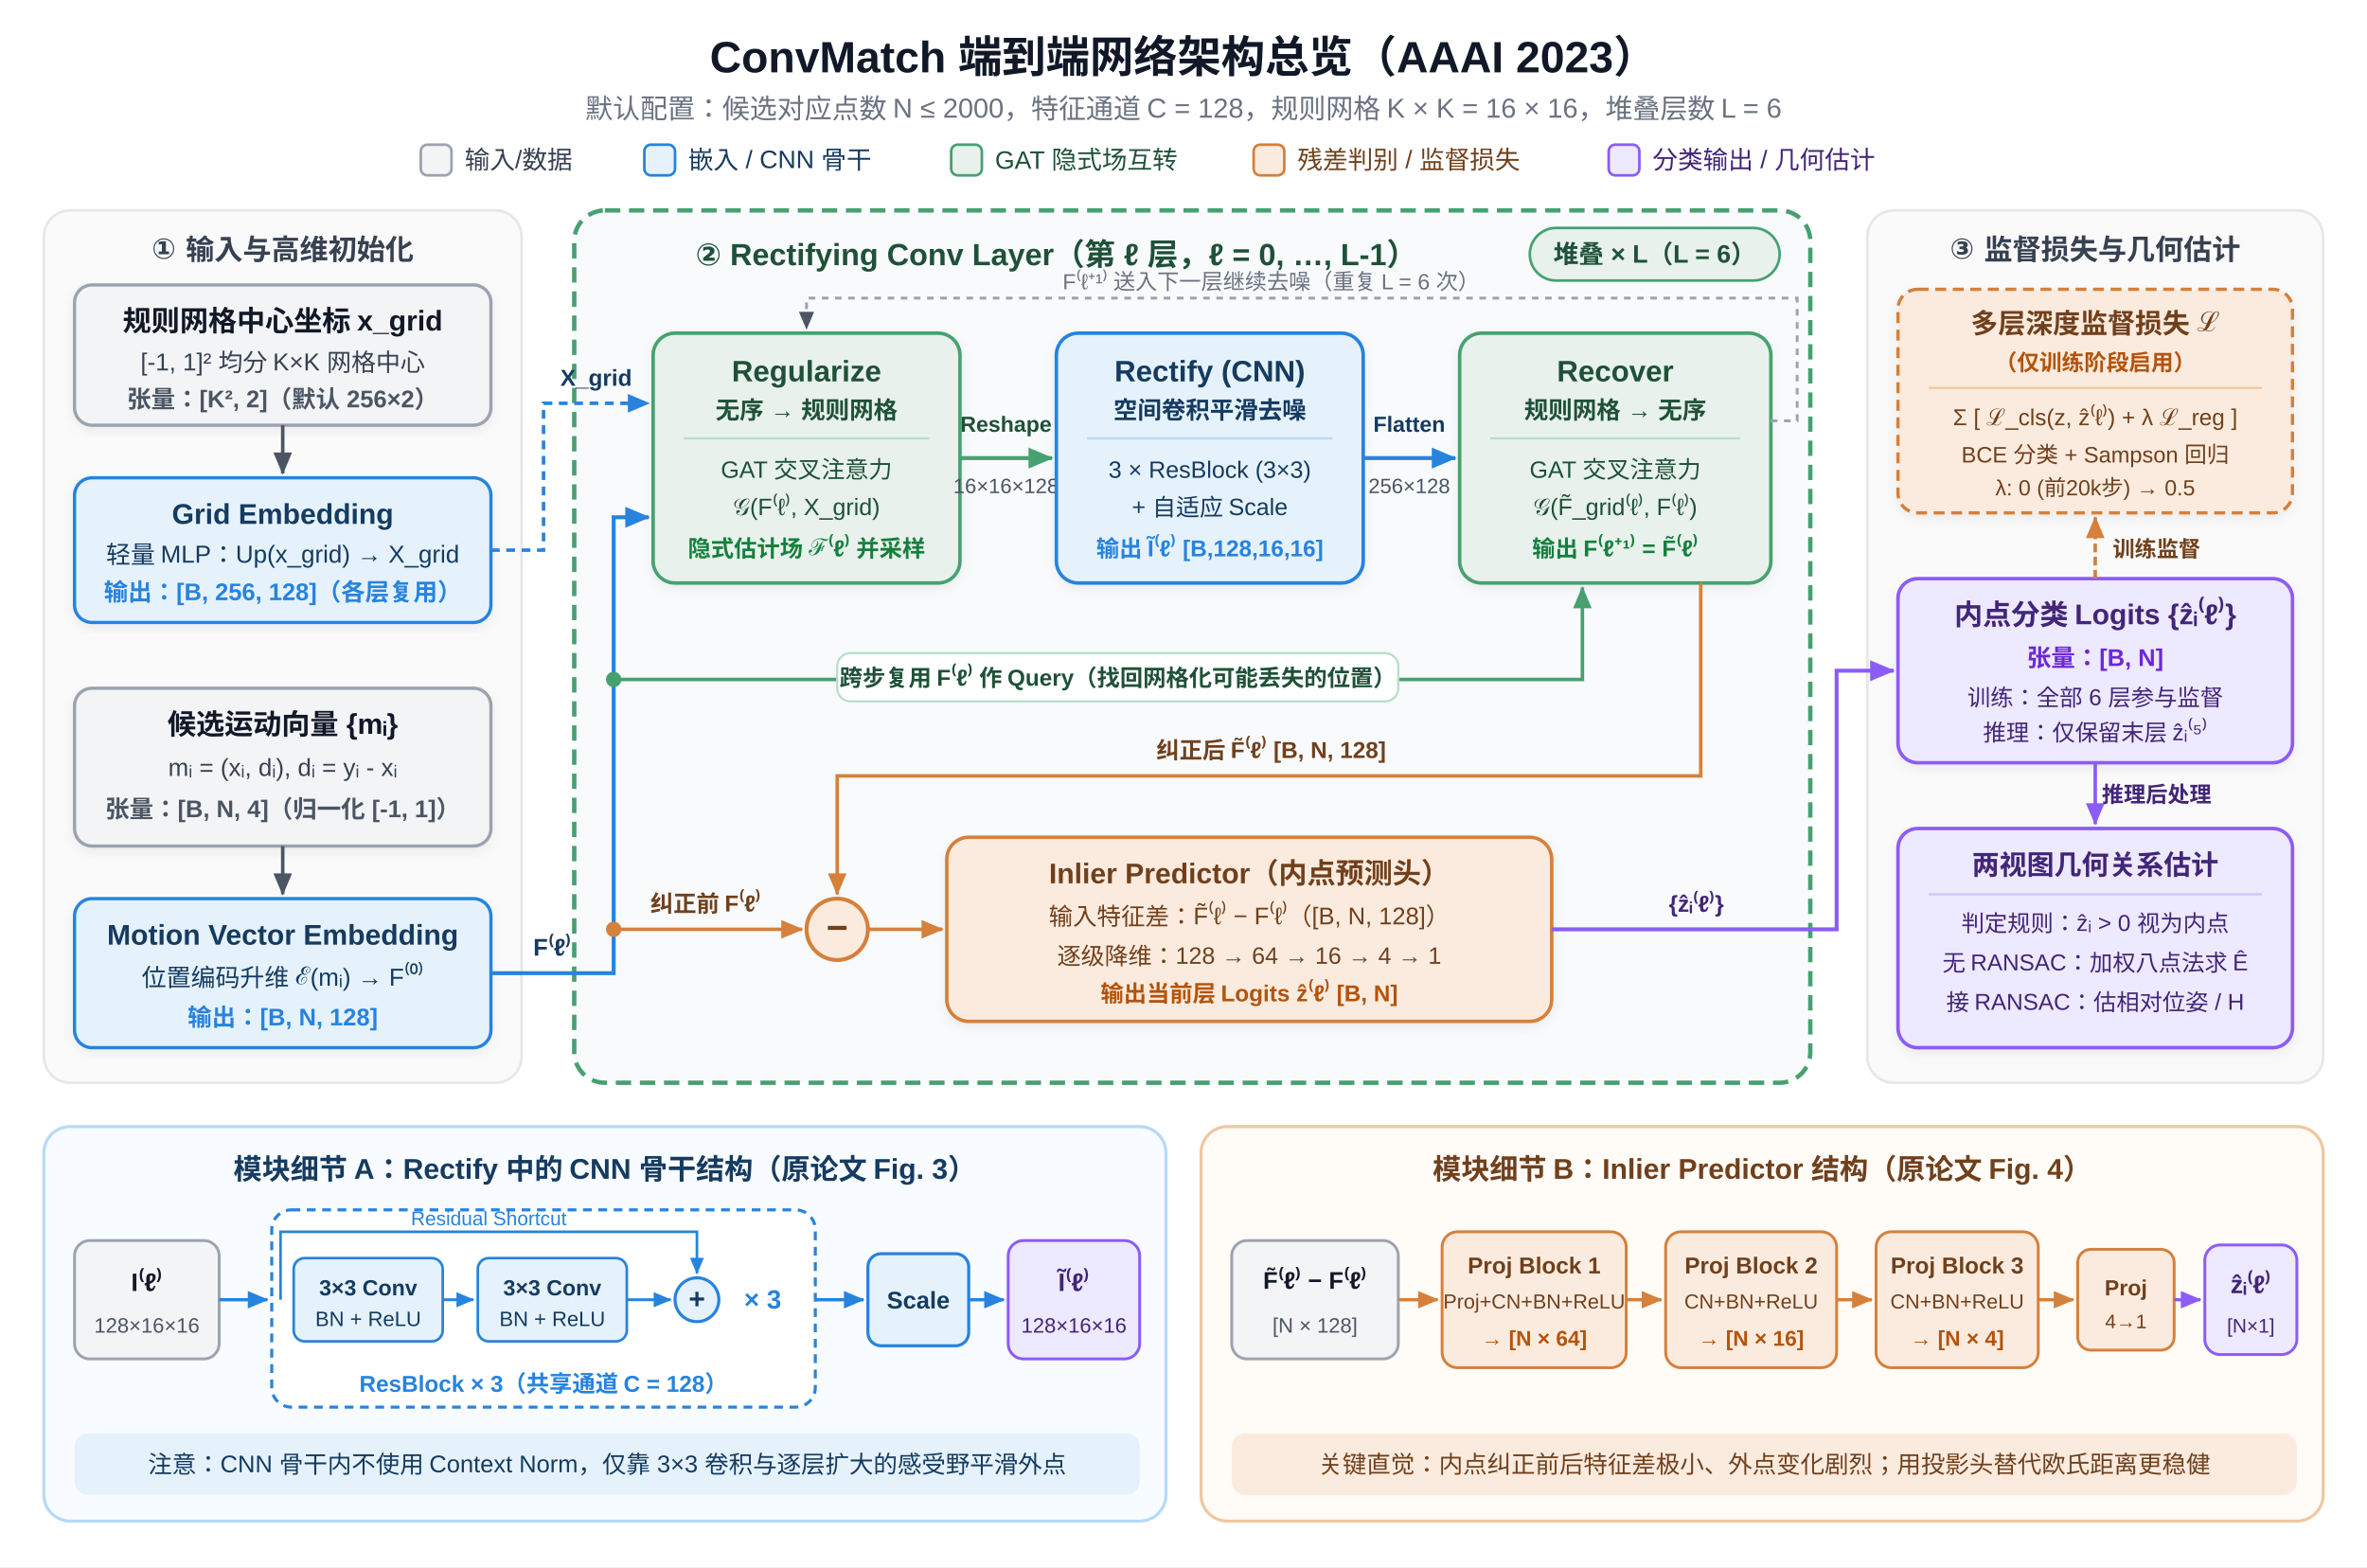
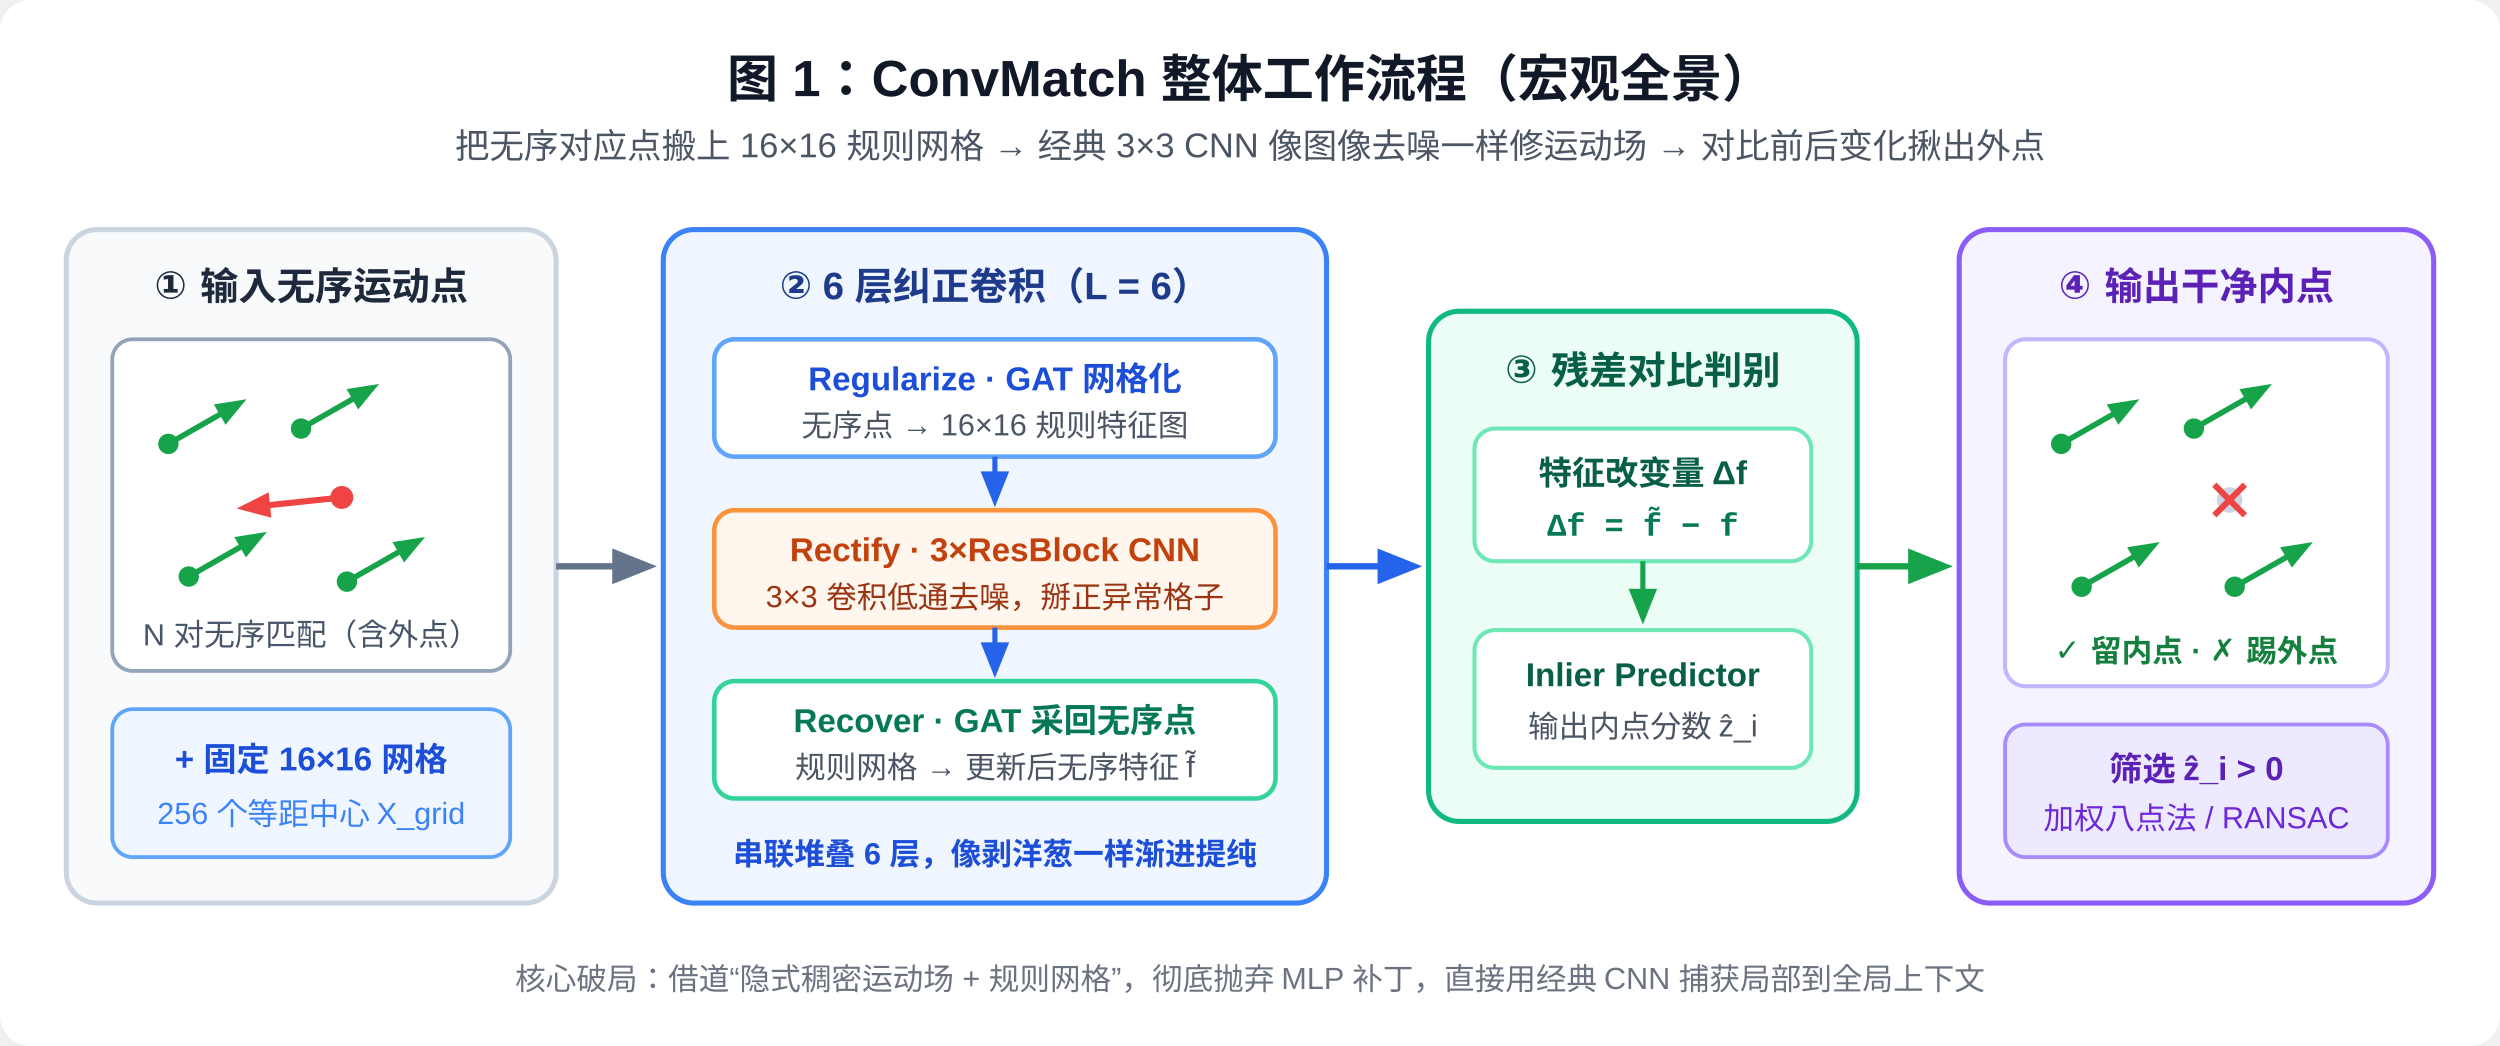
- <svg xmlns="http://www.w3.org/2000/svg" viewBox="0 0 1080 715" width="1080" height="715" style="background-color:#FFFFFF;font-family:'Microsoft YaHei','PingFang SC',Arial,sans-serif;">
+ <svg xmlns="http://www.w3.org/2000/svg" viewBox="0 0 980 410" width="980" height="410">
  <defs>
-     <marker id="arrow" viewBox="0 0 10 10" refX="8.5" refY="5" markerWidth="7" markerHeight="7" orient="auto-start-reverse">
-       <path d="M 0 1.2 L 9 5 L 0 8.8 z" fill="#4B5563" />
+     <style>
+       text { font-family: "Microsoft YaHei", "PingFang SC", "Noto Sans SC", Arial, sans-serif; }
+       .title { font-size: 20px; font-weight: 700; fill: #111827; }
+       .sub { font-size: 13.5px; fill: #4B5563; }
+       .h { font-size: 15px; font-weight: 700; }
+       .b { font-size: 13px; }
+       .s { font-size: 12px; }
+       .mono { font-family: Consolas, "Courier New", monospace; font-weight: 700; }
+     </style>
+     <marker id="arr-gray" viewBox="0 0 10 10" refX="8" refY="5" markerWidth="7" markerHeight="7" orient="auto-start-reverse">
+       <path d="M 0 1 L 10 5 L 0 9 z" fill="#64748B" />
    </marker>
-     <marker id="arrow-blue" viewBox="0 0 10 10" refX="8.5" refY="5" markerWidth="7" markerHeight="7" orient="auto-start-reverse">
-       <path d="M 0 1.2 L 9 5 L 0 8.8 z" fill="#2783DE" />
+     <marker id="arr-blue" viewBox="0 0 10 10" refX="8" refY="5" markerWidth="7" markerHeight="7" orient="auto-start-reverse">
+       <path d="M 0 1 L 10 5 L 0 9 z" fill="#2563EB" />
    </marker>
-     <marker id="arrow-green" viewBox="0 0 10 10" refX="8.5" refY="5" markerWidth="7" markerHeight="7" orient="auto-start-reverse">
-       <path d="M 0 1.2 L 9 5 L 0 8.8 z" fill="#46A171" />
+     <marker id="arr-green" viewBox="0 0 10 10" refX="8" refY="5" markerWidth="7" markerHeight="7" orient="auto-start-reverse">
+       <path d="M 0 1 L 10 5 L 0 9 z" fill="#16A34A" />
    </marker>
-     <marker id="arrow-orange" viewBox="0 0 10 10" refX="8.5" refY="5" markerWidth="7" markerHeight="7" orient="auto-start-reverse">
-       <path d="M 0 1.2 L 9 5 L 0 8.8 z" fill="#D5803B" />
+     <marker id="arr-orange" viewBox="0 0 10 10" refX="8" refY="5" markerWidth="7" markerHeight="7" orient="auto-start-reverse">
+       <path d="M 0 1 L 10 5 L 0 9 z" fill="#EA580C" />
    </marker>
-     <marker id="arrow-purple" viewBox="0 0 10 10" refX="8.5" refY="5" markerWidth="7" markerHeight="7" orient="auto-start-reverse">
-       <path d="M 0 1.2 L 9 5 L 0 8.8 z" fill="#8B5CF6" />
+     <marker id="arr-red" viewBox="0 0 10 10" refX="8" refY="5" markerWidth="7" markerHeight="7" orient="auto-start-reverse">
+       <path d="M 0 1 L 10 5 L 0 9 z" fill="#EF4444" />
    </marker>
-     <filter id="card-shadow" x="-4%" y="-4%" width="108%" height="112%">
-       <feDropShadow dx="0" dy="2" stdDeviation="2.5" flood-color="#111827" flood-opacity="0.06" />
-     </filter>
+     <marker id="arr-purple" viewBox="0 0 10 10" refX="8" refY="5" markerWidth="7" markerHeight="7" orient="auto-start-reverse">
+       <path d="M 0 1 L 10 5 L 0 9 z" fill="#7C3AED" />
+     </marker>
+     <marker id="arr-blue-sm" viewBox="0 0 10 10" refX="7.5" refY="5" markerWidth="5.5" markerHeight="5.5" orient="auto">
+       <path d="M 0 1.2 L 10 5 L 0 8.8 z" fill="#2563EB" />
+     </marker>
+     <marker id="arr-green-sm" viewBox="0 0 10 10" refX="7.5" refY="5" markerWidth="5.5" markerHeight="5.5" orient="auto">
+       <path d="M 0 1.2 L 10 5 L 0 8.8 z" fill="#16A34A" />
+     </marker>
+     <marker id="arr-red-sm" viewBox="0 0 10 10" refX="7.5" refY="5" markerWidth="5.5" markerHeight="5.5" orient="auto">
+       <path d="M 0 1.2 L 10 5 L 0 8.8 z" fill="#EF4444" />
+     </marker>
  </defs>
-   <rect x="0" y="0" width="1080" height="715" fill="#FFFFFF" />
-   <text x="540" y="33" text-anchor="middle" font-size="20" font-weight="700" fill="#111827">ConvMatch 端到端网络架构总览（AAAI 2023）</text>
-   <text x="540" y="54" text-anchor="middle" font-size="12.5" fill="#6B7280">默认配置：候选对应点数 N ≤ 2000，特征通道 C = 128，规则网格 K × K = 16 × 16，堆叠层数 L = 6</text>
-   <g transform="translate(192, 66)" font-size="11.5">
-     <rect x="0" y="0" width="14" height="14" rx="3" fill="#F3F4F6" stroke="#9CA3AF" stroke-width="1.2" />
-     <text x="20" y="11" fill="#374151">输入/数据</text>
-     <rect x="102" y="0" width="14" height="14" rx="3" fill="#E5F2FC" stroke="#2783DE" stroke-width="1.2" />
-     <text x="122" y="11" fill="#153B60">嵌入 / CNN 骨干</text>
-     <rect x="242" y="0" width="14" height="14" rx="3" fill="#E8F1EC" stroke="#46A171" stroke-width="1.2" />
-     <text x="262" y="11" fill="#1F5138">GAT 隐式场互转</text>
-     <rect x="380" y="0" width="14" height="14" rx="3" fill="#FBEBDE" stroke="#D5803B" stroke-width="1.2" />
-     <text x="400" y="11" fill="#70401C">残差判别 / 监督损失</text>
-     <rect x="542" y="0" width="14" height="14" rx="3" fill="#EDE9FE" stroke="#8B5CF6" stroke-width="1.2" />
-     <text x="562" y="11" fill="#422578">分类输出 / 几何估计</text>
-   </g>
-   <rect x="20" y="96" width="218" height="398" rx="12" fill="#FAFAFB" stroke="#E5E7EB" stroke-width="1.2" />
-   <text x="129" y="118" text-anchor="middle" font-size="13" font-weight="700" fill="#374151">① 输入与高维初始化</text>
-   <rect x="34" y="130" width="190" height="64" rx="8" fill="#F3F4F6" stroke="#9CA3AF" stroke-width="1.5" filter="url(#card-shadow)" />
-   <text x="129" y="151" text-anchor="middle" font-size="13" font-weight="700" fill="#111827">规则网格中心坐标 x_grid</text>
-   <text x="129" y="169" text-anchor="middle" font-size="11.2" fill="#374151">[-1, 1]² 均分 K×K 网格中心</text>
-   <text x="129" y="186" text-anchor="middle" font-size="11" font-weight="600" fill="#4B5563">张量：[K², 2]（默认 256×2）</text>
-   <line x1="129" y1="194" x2="129" y2="216" stroke="#4B5563" stroke-width="1.6" marker-end="url(#arrow)" />
-   <rect x="34" y="218" width="190" height="66" rx="8" fill="#E5F2FC" stroke="#2783DE" stroke-width="1.5" filter="url(#card-shadow)" />
-   <text x="129" y="239" text-anchor="middle" font-size="13" font-weight="700" fill="#153B60">Grid Embedding</text>
-   <text x="129" y="257" text-anchor="middle" font-size="11.2" fill="#153B60">轻量 MLP：Up(x_grid) → X_grid</text>
-   <text x="129" y="274" text-anchor="middle" font-size="11" font-weight="600" fill="#2783DE">输出：[B, 256, 128]（各层复用）</text>
-   <rect x="34" y="314" width="190" height="72" rx="8" fill="#F3F4F6" stroke="#9CA3AF" stroke-width="1.5" filter="url(#card-shadow)" />
-   <text x="129" y="335" text-anchor="middle" font-size="13" font-weight="700" fill="#111827">候选运动向量 {mᵢ}</text>
-   <text x="129" y="354" text-anchor="middle" font-size="11.2" fill="#374151">mᵢ = (xᵢ, dᵢ), dᵢ = yᵢ - xᵢ</text>
-   <text x="129" y="373" text-anchor="middle" font-size="11" font-weight="600" fill="#4B5563">张量：[B, N, 4]（归一化 [-1, 1]）</text>
-   <line x1="129" y1="386" x2="129" y2="408" stroke="#4B5563" stroke-width="1.6" marker-end="url(#arrow)" />
-   <rect x="34" y="410" width="190" height="68" rx="8" fill="#E5F2FC" stroke="#2783DE" stroke-width="1.5" filter="url(#card-shadow)" />
-   <text x="129" y="431" text-anchor="middle" font-size="13" font-weight="700" fill="#153B60">Motion Vector Embedding</text>
-   <text x="129" y="450" text-anchor="middle" font-size="11.2" fill="#153B60">位置编码升维 ℰ(mᵢ) → F⁽⁰⁾</text>
-   <text x="129" y="468" text-anchor="middle" font-size="11" font-weight="600" fill="#2783DE">输出：[B, N, 128]</text>
-   <rect x="262" y="96" width="564" height="398" rx="14" fill="#F8FAFC" stroke="#46A171" stroke-width="2" stroke-dasharray="7 4" />
-   <text x="482" y="121" text-anchor="middle" font-size="14" font-weight="700" fill="#1F5138">② Rectifying Conv Layer（第 ℓ 层，ℓ = 0, …, L-1）</text>
-   <rect x="698" y="104" width="114" height="24" rx="12" fill="#E8F1EC" stroke="#46A171" stroke-width="1.2" />
-   <text x="755" y="120" text-anchor="middle" font-size="11.5" font-weight="700" fill="#1F5138">堆叠 × L（L = 6）</text>
-   <rect x="298" y="152" width="140" height="114" rx="10" fill="#E8F1EC" stroke="#46A171" stroke-width="1.6" filter="url(#card-shadow)" />
-   <text x="368" y="174" text-anchor="middle" font-size="13.5" font-weight="700" fill="#1F5138">Regularize</text>
-   <text x="368" y="191" text-anchor="middle" font-size="11" font-weight="600" fill="#1F5138">无序 → 规则网格</text>
-   <line x1="312" y1="200" x2="424" y2="200" stroke="#B7DFC9" stroke-width="1" />
-   <text x="368" y="218" text-anchor="middle" font-size="10.8" fill="#1F5138">GAT 交叉注意力</text>
-   <text x="368" y="235" text-anchor="middle" font-size="10.8" fill="#1F5138">𝒢(F⁽ℓ⁾, X_grid)</text>
-   <text x="368" y="254" text-anchor="middle" font-size="10.5" font-weight="600" fill="#15803D">隐式估计场 ℱ⁽ℓ⁾ 并采样</text>
-   <line x1="438" y1="209" x2="480" y2="209" stroke="#46A171" stroke-width="1.8" marker-end="url(#arrow-green)" />
-   <text x="459" y="197" text-anchor="middle" font-size="10" font-weight="600" fill="#1F5138">Reshape</text>
-   <text x="459" y="225" text-anchor="middle" font-size="9.5" fill="#4B5563">16×16×128</text>
-   <rect x="482" y="152" width="140" height="114" rx="10" fill="#E5F2FC" stroke="#2783DE" stroke-width="1.6" filter="url(#card-shadow)" />
-   <text x="552" y="174" text-anchor="middle" font-size="13.5" font-weight="700" fill="#153B60">Rectify (CNN)</text>
-   <text x="552" y="191" text-anchor="middle" font-size="11" font-weight="600" fill="#153B60">空间卷积平滑去噪</text>
-   <line x1="496" y1="200" x2="608" y2="200" stroke="#B7D9F7" stroke-width="1" />
-   <text x="552" y="218" text-anchor="middle" font-size="10.8" fill="#153B60">3 × ResBlock (3×3)</text>
-   <text x="552" y="235" text-anchor="middle" font-size="10.8" fill="#153B60">+ 自适应 Scale</text>
-   <text x="552" y="254" text-anchor="middle" font-size="10.5" font-weight="600" fill="#2783DE">输出 Ĩ⁽ℓ⁾ [B,128,16,16]</text>
-   <line x1="622" y1="209" x2="664" y2="209" stroke="#2783DE" stroke-width="1.8" marker-end="url(#arrow-blue)" />
-   <text x="643" y="197" text-anchor="middle" font-size="10" font-weight="600" fill="#153B60">Flatten</text>
-   <text x="643" y="225" text-anchor="middle" font-size="9.5" fill="#4B5563">256×128</text>
-   <rect x="666" y="152" width="142" height="114" rx="10" fill="#E8F1EC" stroke="#46A171" stroke-width="1.6" filter="url(#card-shadow)" />
-   <text x="737" y="174" text-anchor="middle" font-size="13.5" font-weight="700" fill="#1F5138">Recover</text>
-   <text x="737" y="191" text-anchor="middle" font-size="11" font-weight="600" fill="#1F5138">规则网格 → 无序</text>
-   <line x1="680" y1="200" x2="794" y2="200" stroke="#B7DFC9" stroke-width="1" />
-   <text x="737" y="218" text-anchor="middle" font-size="10.8" fill="#1F5138">GAT 交叉注意力</text>
-   <text x="737" y="235" text-anchor="middle" font-size="10.8" fill="#1F5138">𝒢(F̃_grid⁽ℓ⁾, F⁽ℓ⁾)</text>
-   <text x="737" y="254" text-anchor="middle" font-size="10.5" font-weight="600" fill="#15803D">输出 F⁽ℓ⁺¹⁾ = F̃⁽ℓ⁾</text>
-   <path d="M 224 251 L 248 251 L 248 184 L 296 184" fill="none" stroke="#2783DE" stroke-width="1.6" stroke-dasharray="4 3" marker-end="url(#arrow-blue)" />
-   <text x="272" y="176" text-anchor="middle" font-size="10.5" font-weight="600" fill="#153B60">X_grid</text>
-   <path d="M 224 444 L 280 444 L 280 236 L 296 236" fill="none" stroke="#2783DE" stroke-width="1.8" marker-end="url(#arrow-blue)" />
-   <text x="252" y="436" text-anchor="middle" font-size="11" font-weight="700" fill="#153B60">F⁽ℓ⁾</text>
-   <circle cx="280" cy="310" r="3.5" fill="#46A171" />
-   <path d="M 280 310 L 722 310 L 722 268" fill="none" stroke="#46A171" stroke-width="1.6" marker-end="url(#arrow-green)" />
-   <rect x="382" y="298" width="256" height="22" rx="6" fill="#FFFFFF" stroke="#B7DFC9" stroke-width="1" />
-   <text x="510" y="313" text-anchor="middle" font-size="10.5" font-weight="600" fill="#1F5138">跨步复用 F⁽ℓ⁾ 作 Query（找回网格化可能丢失的位置）</text>
-   <circle cx="280" cy="424" r="3.5" fill="#D5803B" />
-   <path d="M 280 424 L 366 424" fill="none" stroke="#D5803B" stroke-width="1.6" marker-end="url(#arrow-orange)" />
-   <text x="322" y="416" text-anchor="middle" font-size="10.5" font-weight="600" fill="#70401C">纠正前 F⁽ℓ⁾</text>
-   <path d="M 776 266 L 776 354 L 382 354 L 382 408" fill="none" stroke="#D5803B" stroke-width="1.6" marker-end="url(#arrow-orange)" />
-   <text x="580" y="346" text-anchor="middle" font-size="10.5" font-weight="600" fill="#70401C">纠正后 F̃⁽ℓ⁾ [B, N, 128]</text>
-   <circle cx="382" cy="424" r="14" fill="#FBEBDE" stroke="#D5803B" stroke-width="1.8" />
-   <text x="382" y="429" text-anchor="middle" font-size="17" font-weight="700" fill="#70401C">−</text>
-   <line x1="396" y1="424" x2="430" y2="424" stroke="#D5803B" stroke-width="1.6" marker-end="url(#arrow-orange)" />
-   <rect x="432" y="382" width="276" height="84" rx="10" fill="#FBEBDE" stroke="#D5803B" stroke-width="1.6" filter="url(#card-shadow)" />
-   <text x="570" y="403" text-anchor="middle" font-size="13" font-weight="700" fill="#70401C">Inlier Predictor（内点预测头）</text>
-   <text x="570" y="422" text-anchor="middle" font-size="11" fill="#70401C">输入特征差：F̃⁽ℓ⁾ − F⁽ℓ⁾（[B, N, 128]）</text>
-   <text x="570" y="440" text-anchor="middle" font-size="10.8" fill="#70401C">逐级降维：128 → 64 → 16 → 4 → 1</text>
-   <text x="570" y="457" text-anchor="middle" font-size="10.5" font-weight="600" fill="#B45309">输出当前层 Logits ẑ⁽ℓ⁾ [B, N]</text>
-   <path d="M 737 152 L 737 136 L 814 136 L 814 209 L 808 209" fill="none" stroke="none" />
-   <path d="M 808 192 L 820 192 L 820 136 L 368 136 L 368 150" fill="none" stroke="#9CA3AF" stroke-width="1.3" stroke-dasharray="3 3" marker-end="url(#arrow)" />
-   <text x="580" y="132" text-anchor="middle" font-size="10" fill="#6B7280">F⁽ℓ⁺¹⁾ 送入下一层继续去噪（重复 L = 6 次）</text>
-   <rect x="852" y="96" width="208" height="398" rx="12" fill="#FAFAFB" stroke="#E5E7EB" stroke-width="1.2" />
-   <text x="956" y="118" text-anchor="middle" font-size="13" font-weight="700" fill="#374151">③ 监督损失与几何估计</text>
-   <rect x="866" y="132" width="180" height="102" rx="9" fill="#FBEBDE" stroke="#D5803B" stroke-width="1.5" stroke-dasharray="5 3" filter="url(#card-shadow)" />
-   <text x="956" y="152" text-anchor="middle" font-size="12.5" font-weight="700" fill="#70401C">多层深度监督损失 ℒ</text>
-   <text x="956" y="169" text-anchor="middle" font-size="10.2" font-weight="600" fill="#B45309">（仅训练阶段启用）</text>
-   <line x1="880" y1="177" x2="1032" y2="177" stroke="#F0C7A1" stroke-width="1" />
-   <text x="956" y="194" text-anchor="middle" font-size="10.5" fill="#70401C">Σ [ ℒ_cls(z, ẑ⁽ℓ⁾) + λ ℒ_reg ]</text>
-   <text x="956" y="211" text-anchor="middle" font-size="10.2" fill="#70401C">BCE 分类 + Sampson 回归</text>
-   <text x="956" y="226" text-anchor="middle" font-size="10" fill="#70401C">λ: 0 (前20k步) → 0.5</text>
-   <rect x="866" y="264" width="180" height="84" rx="9" fill="#EDE9FE" stroke="#8B5CF6" stroke-width="1.6" filter="url(#card-shadow)" />
-   <text x="956" y="285" text-anchor="middle" font-size="13" font-weight="700" fill="#422578">内点分类 Logits {ẑᵢ⁽ℓ⁾}</text>
-   <text x="956" y="304" text-anchor="middle" font-size="11" font-weight="600" fill="#6D28D9">张量：[B, N]</text>
-   <text x="956" y="322" text-anchor="middle" font-size="10.5" fill="#422578">训练：全部 6 层参与监督</text>
-   <text x="956" y="338" text-anchor="middle" font-size="10.5" fill="#422578">推理：仅保留末层 ẑᵢ⁽⁵⁾</text>
-   <rect x="866" y="378" width="180" height="100" rx="9" fill="#EDE9FE" stroke="#8B5CF6" stroke-width="1.6" filter="url(#card-shadow)" />
-   <text x="956" y="399" text-anchor="middle" font-size="12.5" font-weight="700" fill="#422578">两视图几何关系估计</text>
-   <line x1="880" y1="408" x2="1032" y2="408" stroke="#D2C4FA" stroke-width="1" />
-   <text x="956" y="425" text-anchor="middle" font-size="10.5" fill="#422578">判定规则：ẑᵢ &gt; 0 视为内点</text>
-   <text x="956" y="443" text-anchor="middle" font-size="10.5" fill="#422578">无 RANSAC：加权八点法求 Ê</text>
-   <text x="956" y="461" text-anchor="middle" font-size="10.5" fill="#422578">接 RANSAC：估相对位姿 / H</text>
-   <path d="M 708 424 L 838 424 L 838 306 L 864 306" fill="none" stroke="#8B5CF6" stroke-width="1.8" marker-end="url(#arrow-purple)" />
-   <text x="774" y="416" text-anchor="middle" font-size="10.5" font-weight="600" fill="#422578">{ẑᵢ⁽ℓ⁾}</text>
-   <line x1="956" y1="264" x2="956" y2="236" stroke="#D5803B" stroke-width="1.6" stroke-dasharray="4 2" marker-end="url(#arrow-orange)" />
-   <text x="984" y="254" text-anchor="middle" font-size="10" font-weight="600" fill="#70401C">训练监督</text>
-   <line x1="956" y1="348" x2="956" y2="376" stroke="#8B5CF6" stroke-width="1.6" marker-end="url(#arrow-purple)" />
-   <text x="984" y="366" text-anchor="middle" font-size="10" font-weight="600" fill="#422578">推理后处理</text>
-   <rect x="20" y="514" width="512" height="180" rx="12" fill="#F8FBFF" stroke="#B7D9F7" stroke-width="1.4" />
-   <text x="276" y="538" text-anchor="middle" font-size="13" font-weight="700" fill="#153B60">模块细节 A：Rectify 中的 CNN 骨干结构（原论文 Fig. 3）</text>
-   <rect x="34" y="566" width="66" height="54" rx="7" fill="#F3F4F6" stroke="#9CA3AF" stroke-width="1.3" />
-   <text x="67" y="589" text-anchor="middle" font-size="11.5" font-weight="700" fill="#111827">I⁽ℓ⁾</text>
-   <text x="67" y="608" text-anchor="middle" font-size="9.5" fill="#4B5563">128×16×16</text>
-   <line x1="100" y1="593" x2="122" y2="593" stroke="#2783DE" stroke-width="1.5" marker-end="url(#arrow-blue)" />
-   <rect x="124" y="552" width="248" height="90" rx="9" fill="#FFFFFF" stroke="#2783DE" stroke-width="1.4" stroke-dasharray="4 3" />
-   <text x="248" y="635" text-anchor="middle" font-size="10.5" font-weight="700" fill="#2783DE">ResBlock × 3（共享通道 C = 128）</text>
-   <rect x="134" y="574" width="68" height="38" rx="5" fill="#E5F2FC" stroke="#2783DE" stroke-width="1.2" />
-   <text x="168" y="591" text-anchor="middle" font-size="10" font-weight="600" fill="#153B60">3×3 Conv</text>
-   <text x="168" y="605" text-anchor="middle" font-size="9.5" fill="#153B60">BN + ReLU</text>
-   <line x1="202" y1="593" x2="216" y2="593" stroke="#2783DE" stroke-width="1.3" marker-end="url(#arrow-blue)" />
-   <rect x="218" y="574" width="68" height="38" rx="5" fill="#E5F2FC" stroke="#2783DE" stroke-width="1.2" />
-   <text x="252" y="591" text-anchor="middle" font-size="10" font-weight="600" fill="#153B60">3×3 Conv</text>
-   <text x="252" y="605" text-anchor="middle" font-size="9.5" fill="#153B60">BN + ReLU</text>
-   <line x1="286" y1="593" x2="306" y2="593" stroke="#2783DE" stroke-width="1.3" marker-end="url(#arrow-blue)" />
-   <circle cx="318" cy="593" r="10" fill="#E5F2FC" stroke="#2783DE" stroke-width="1.4" />
-   <text x="318" y="597" text-anchor="middle" font-size="13" font-weight="700" fill="#153B60">+</text>
-   <path d="M 128 593 L 128 562 L 318 562 L 318 581" fill="none" stroke="#2783DE" stroke-width="1.2" marker-end="url(#arrow-blue)" />
-   <text x="223" y="559" text-anchor="middle" font-size="9" fill="#2783DE">Residual Shortcut</text>
-   <text x="348" y="597" text-anchor="middle" font-size="12" font-weight="700" fill="#2783DE">× 3</text>
-   <line x1="372" y1="593" x2="394" y2="593" stroke="#2783DE" stroke-width="1.5" marker-end="url(#arrow-blue)" />
-   <rect x="396" y="572" width="46" height="42" rx="6" fill="#E5F2FC" stroke="#2783DE" stroke-width="1.4" />
-   <text x="419" y="597" text-anchor="middle" font-size="11" font-weight="700" fill="#153B60">Scale</text>
-   <line x1="442" y1="593" x2="458" y2="593" stroke="#2783DE" stroke-width="1.5" marker-end="url(#arrow-blue)" />
-   <rect x="460" y="566" width="60" height="54" rx="7" fill="#EDE9FE" stroke="#8B5CF6" stroke-width="1.3" />
-   <text x="490" y="589" text-anchor="middle" font-size="11.5" font-weight="700" fill="#422578">Ĩ⁽ℓ⁾</text>
-   <text x="490" y="608" text-anchor="middle" font-size="9.5" fill="#422578">128×16×16</text>
-   <rect x="34" y="654" width="486" height="28" rx="6" fill="#E5F2FC" stroke="none" />
-   <text x="277" y="672" text-anchor="middle" font-size="11" fill="#153B60">注意：CNN 骨干内不使用 Context Norm，仅靠 3×3 卷积与逐层扩大的感受野平滑外点</text>
-   <rect x="548" y="514" width="512" height="180" rx="12" fill="#FFFBF7" stroke="#F0C7A1" stroke-width="1.4" />
-   <text x="804" y="538" text-anchor="middle" font-size="13" font-weight="700" fill="#70401C">模块细节 B：Inlier Predictor 结构（原论文 Fig. 4）</text>
-   <rect x="562" y="566" width="76" height="54" rx="7" fill="#F3F4F6" stroke="#9CA3AF" stroke-width="1.3" />
-   <text x="600" y="588" text-anchor="middle" font-size="11" font-weight="700" fill="#111827">F̃⁽ℓ⁾ − F⁽ℓ⁾</text>
-   <text x="600" y="608" text-anchor="middle" font-size="9.5" fill="#4B5563">[N × 128]</text>
-   <line x1="638" y1="593" x2="656" y2="593" stroke="#D5803B" stroke-width="1.5" marker-end="url(#arrow-orange)" />
-   <rect x="658" y="562" width="84" height="62" rx="7" fill="#FBEBDE" stroke="#D5803B" stroke-width="1.3" />
-   <text x="700" y="581" text-anchor="middle" font-size="10.5" font-weight="700" fill="#70401C">Proj Block 1</text>
-   <text x="700" y="597" text-anchor="middle" font-size="9.3" fill="#70401C">Proj+CN+BN+ReLU</text>
-   <text x="700" y="614" text-anchor="middle" font-size="9.8" font-weight="600" fill="#B45309">→ [N × 64]</text>
-   <line x1="742" y1="593" x2="758" y2="593" stroke="#D5803B" stroke-width="1.5" marker-end="url(#arrow-orange)" />
-   <rect x="760" y="562" width="78" height="62" rx="7" fill="#FBEBDE" stroke="#D5803B" stroke-width="1.3" />
-   <text x="799" y="581" text-anchor="middle" font-size="10.5" font-weight="700" fill="#70401C">Proj Block 2</text>
-   <text x="799" y="597" text-anchor="middle" font-size="9.3" fill="#70401C">CN+BN+ReLU</text>
-   <text x="799" y="614" text-anchor="middle" font-size="9.8" font-weight="600" fill="#B45309">→ [N × 16]</text>
-   <line x1="838" y1="593" x2="854" y2="593" stroke="#D5803B" stroke-width="1.5" marker-end="url(#arrow-orange)" />
-   <rect x="856" y="562" width="74" height="62" rx="7" fill="#FBEBDE" stroke="#D5803B" stroke-width="1.3" />
-   <text x="893" y="581" text-anchor="middle" font-size="10.5" font-weight="700" fill="#70401C">Proj Block 3</text>
-   <text x="893" y="597" text-anchor="middle" font-size="9.3" fill="#70401C">CN+BN+ReLU</text>
-   <text x="893" y="614" text-anchor="middle" font-size="9.8" font-weight="600" fill="#B45309">→ [N × 4]</text>
-   <line x1="930" y1="593" x2="946" y2="593" stroke="#D5803B" stroke-width="1.5" marker-end="url(#arrow-orange)" />
-   <rect x="948" y="570" width="44" height="46" rx="6" fill="#FBEBDE" stroke="#D5803B" stroke-width="1.3" />
-   <text x="970" y="591" text-anchor="middle" font-size="10" font-weight="700" fill="#70401C">Proj</text>
-   <text x="970" y="606" text-anchor="middle" font-size="9" fill="#70401C">4→1</text>
-   <line x1="992" y1="593" x2="1004" y2="593" stroke="#8B5CF6" stroke-width="1.5" marker-end="url(#arrow-purple)" />
-   <rect x="1006" y="568" width="42" height="50" rx="7" fill="#EDE9FE" stroke="#8B5CF6" stroke-width="1.3" />
-   <text x="1027" y="590" text-anchor="middle" font-size="11.5" font-weight="700" fill="#422578">ẑᵢ⁽ℓ⁾</text>
-   <text x="1027" y="608" text-anchor="middle" font-size="9" fill="#422578">[N×1]</text>
-   <rect x="562" y="654" width="486" height="28" rx="6" fill="#FBEBDE" stroke="none" />
-   <text x="805" y="672" text-anchor="middle" font-size="11" fill="#70401C">关键直觉：内点纠正前后特征差极小、外点变化剧烈；用投影头替代欧氏距离更稳健</text>
+   <rect width="980" height="410" fill="#FFFFFF" rx="12" />
+   <text x="490" y="38" text-anchor="middle" class="title">图 1：ConvMatch 整体工作流程（宏观全景）</text>
+   <text x="490" y="62" text-anchor="middle" class="sub">把无序对应点搬上 16×16 规则网格 → 经典 3×3 CNN 像图像去噪一样修运动场 → 对比前后变化揪出外点</text>
+   <rect x="26" y="90" width="192" height="264" rx="12" fill="#F8FAFC" stroke="#CBD5E1" stroke-width="2" />
+   <text x="122" y="117" text-anchor="middle" class="h" fill="#1E293B">① 输入无序运动点</text>
+   <rect x="44" y="133" width="156" height="130" rx="8" fill="#FFFFFF" stroke="#94A3B8" stroke-width="1.5" />
+   <circle cx="66" cy="174" r="4" fill="#16A34A" />
+   <line x1="66" y1="174" x2="94" y2="158" stroke="#16A34A" stroke-width="2.2" marker-end="url(#arr-green-sm)" />
+   <circle cx="118" cy="168" r="4" fill="#16A34A" />
+   <line x1="118" y1="168" x2="146" y2="152" stroke="#16A34A" stroke-width="2.2" marker-end="url(#arr-green-sm)" />
+   <circle cx="74" cy="226" r="4" fill="#16A34A" />
+   <line x1="74" y1="226" x2="102" y2="210" stroke="#16A34A" stroke-width="2.2" marker-end="url(#arr-green-sm)" />
+   <circle cx="136" cy="228" r="4" fill="#16A34A" />
+   <line x1="136" y1="228" x2="164" y2="212" stroke="#16A34A" stroke-width="2.2" marker-end="url(#arr-green-sm)" />
+   <circle cx="134" cy="195" r="4.5" fill="#EF4444" />
+   <line x1="134" y1="195" x2="96" y2="199" stroke="#EF4444" stroke-width="2.4" marker-end="url(#arr-red-sm)" />
+   <text x="122" y="253" text-anchor="middle" class="s" fill="#475569">N 对无序匹配（含外点）</text>
+   <rect x="44" y="278" width="156" height="58" rx="8" fill="#EFF6FF" stroke="#60A5FA" stroke-width="1.5" />
+   <text x="122" y="302" text-anchor="middle" class="b" fill="#1D4ED8" font-weight="700">+ 固定 16×16 网格</text>
+   <text x="122" y="323" text-anchor="middle" class="s" fill="#3B82F6">256 个等距中心 X_grid</text>
+   <line x1="218" y1="222" x2="254" y2="222" stroke="#64748B" stroke-width="2.5" marker-end="url(#arr-gray)" />
+   <rect x="260" y="90" width="260" height="264" rx="12" fill="#EFF6FF" stroke="#3B82F6" stroke-width="2" />
+   <text x="390" y="117" text-anchor="middle" class="h" fill="#1E3A8A">② 6 层纠正卷积（L = 6）</text>
+   <rect x="280" y="133" width="220" height="46" rx="8" fill="#FFFFFF" stroke="#60A5FA" stroke-width="1.8" />
+   <text x="390" y="153" text-anchor="middle" class="b" fill="#1D4ED8" font-weight="700">Regularize · GAT 网格化</text>
+   <text x="390" y="171" text-anchor="middle" class="s" fill="#4B5563">无序点 → 16×16 规则特征图</text>
+   <line x1="390" y1="179" x2="390" y2="196" stroke="#2563EB" stroke-width="2" marker-end="url(#arr-blue)" />
+   <rect x="280" y="200" width="220" height="46" rx="8" fill="#FFF7ED" stroke="#FB923C" stroke-width="1.8" />
+   <text x="390" y="220" text-anchor="middle" class="b" fill="#C2410C" font-weight="700">Rectify · 3×ResBlock CNN</text>
+   <text x="390" y="238" text-anchor="middle" class="s" fill="#9A3412">3×3 卷积低通去噪，掰正异常格子</text>
+   <line x1="390" y1="246" x2="390" y2="263" stroke="#2563EB" stroke-width="2" marker-end="url(#arr-blue)" />
+   <rect x="280" y="267" width="220" height="46" rx="8" fill="#FFFFFF" stroke="#34D399" stroke-width="1.8" />
+   <text x="390" y="287" text-anchor="middle" class="b" fill="#047857" font-weight="700">Recover · GAT 采回无序点</text>
+   <text x="390" y="305" text-anchor="middle" class="s" fill="#4B5563">规则网格 → 更新后无序特征 f̃</text>
+   <text x="390" y="339" text-anchor="middle" class="s" fill="#1D4ED8" font-weight="700">串联堆叠 6 层，像剥洋葱一样渐进提纯</text>
+   <line x1="520" y1="222" x2="554" y2="222" stroke="#2563EB" stroke-width="2.5" marker-end="url(#arr-blue)" />
+   <rect x="560" y="122" width="168" height="200" rx="12" fill="#ECFDF5" stroke="#10B981" stroke-width="2" />
+   <text x="644" y="150" text-anchor="middle" class="h" fill="#065F46">③ 残差对比判别</text>
+   <rect x="578" y="168" width="132" height="52" rx="8" fill="#FFFFFF" stroke="#6EE7B7" stroke-width="1.6" />
+   <text x="644" y="190" text-anchor="middle" class="b" fill="#065F46" font-weight="700">特征改变量 Δf</text>
+   <text x="644" y="210" text-anchor="middle" class="mono" font-size="12.5" fill="#047857">Δf = f̃ − f</text>
+   <line x1="644" y1="220" x2="644" y2="242" stroke="#16A34A" stroke-width="2" marker-end="url(#arr-green)" />
+   <rect x="578" y="247" width="132" height="54" rx="8" fill="#FFFFFF" stroke="#6EE7B7" stroke-width="1.6" />
+   <text x="644" y="269" text-anchor="middle" class="b" fill="#065F46" font-weight="700">Inlier Predictor</text>
+   <text x="644" y="289" text-anchor="middle" class="s" fill="#4B5563">输出内点分数 ẑ_i</text>
+   <line x1="728" y1="222" x2="762" y2="222" stroke="#16A34A" stroke-width="2.5" marker-end="url(#arr-green)" />
+   <rect x="768" y="90" width="186" height="264" rx="12" fill="#F5F3FF" stroke="#8B5CF6" stroke-width="2" />
+   <text x="861" y="117" text-anchor="middle" class="h" fill="#5B21B6">④ 输出干净内点</text>
+   <rect x="786" y="133" width="150" height="136" rx="8" fill="#FFFFFF" stroke="#C4B5FD" stroke-width="1.6" />
+   <circle cx="808" cy="174" r="4" fill="#16A34A" />
+   <line x1="808" y1="174" x2="836" y2="158" stroke="#16A34A" stroke-width="2.2" marker-end="url(#arr-green-sm)" />
+   <circle cx="860" cy="168" r="4" fill="#16A34A" />
+   <line x1="860" y1="168" x2="888" y2="152" stroke="#16A34A" stroke-width="2.2" marker-end="url(#arr-green-sm)" />
+   <circle cx="816" cy="230" r="4" fill="#16A34A" />
+   <line x1="816" y1="230" x2="844" y2="214" stroke="#16A34A" stroke-width="2.2" marker-end="url(#arr-green-sm)" />
+   <circle cx="876" cy="230" r="4" fill="#16A34A" />
+   <line x1="876" y1="230" x2="904" y2="214" stroke="#16A34A" stroke-width="2.2" marker-end="url(#arr-green-sm)" />
+   <circle cx="874" cy="196" r="5" fill="#CBD5E1" />
+   <line x1="868" y1="190" x2="880" y2="202" stroke="#EF4444" stroke-width="2.4" />
+   <line x1="880" y1="190" x2="868" y2="202" stroke="#EF4444" stroke-width="2.4" />
+   <text x="861" y="259" text-anchor="middle" class="s" fill="#15803D" font-weight="700">✓ 留内点 · ✗ 踢外点</text>
+   <rect x="786" y="284" width="150" height="52" rx="8" fill="#EDE9FE" stroke="#A78BFA" stroke-width="1.5" />
+   <text x="861" y="306" text-anchor="middle" class="b" fill="#5B21B6" font-weight="700">筛选 ẑ_i &gt; 0</text>
+   <text x="861" y="325" text-anchor="middle" class="s" fill="#6D28D9">加权八点法 / RANSAC</text>
+   <text x="490" y="388" text-anchor="middle" class="s" fill="#6B7280">核心破局：借道“隐式稠密运动场 + 规则网格”，彻底抛弃 MLP 补丁，直接用经典 CNN 捕获局部到全局上下文</text>
</svg>
